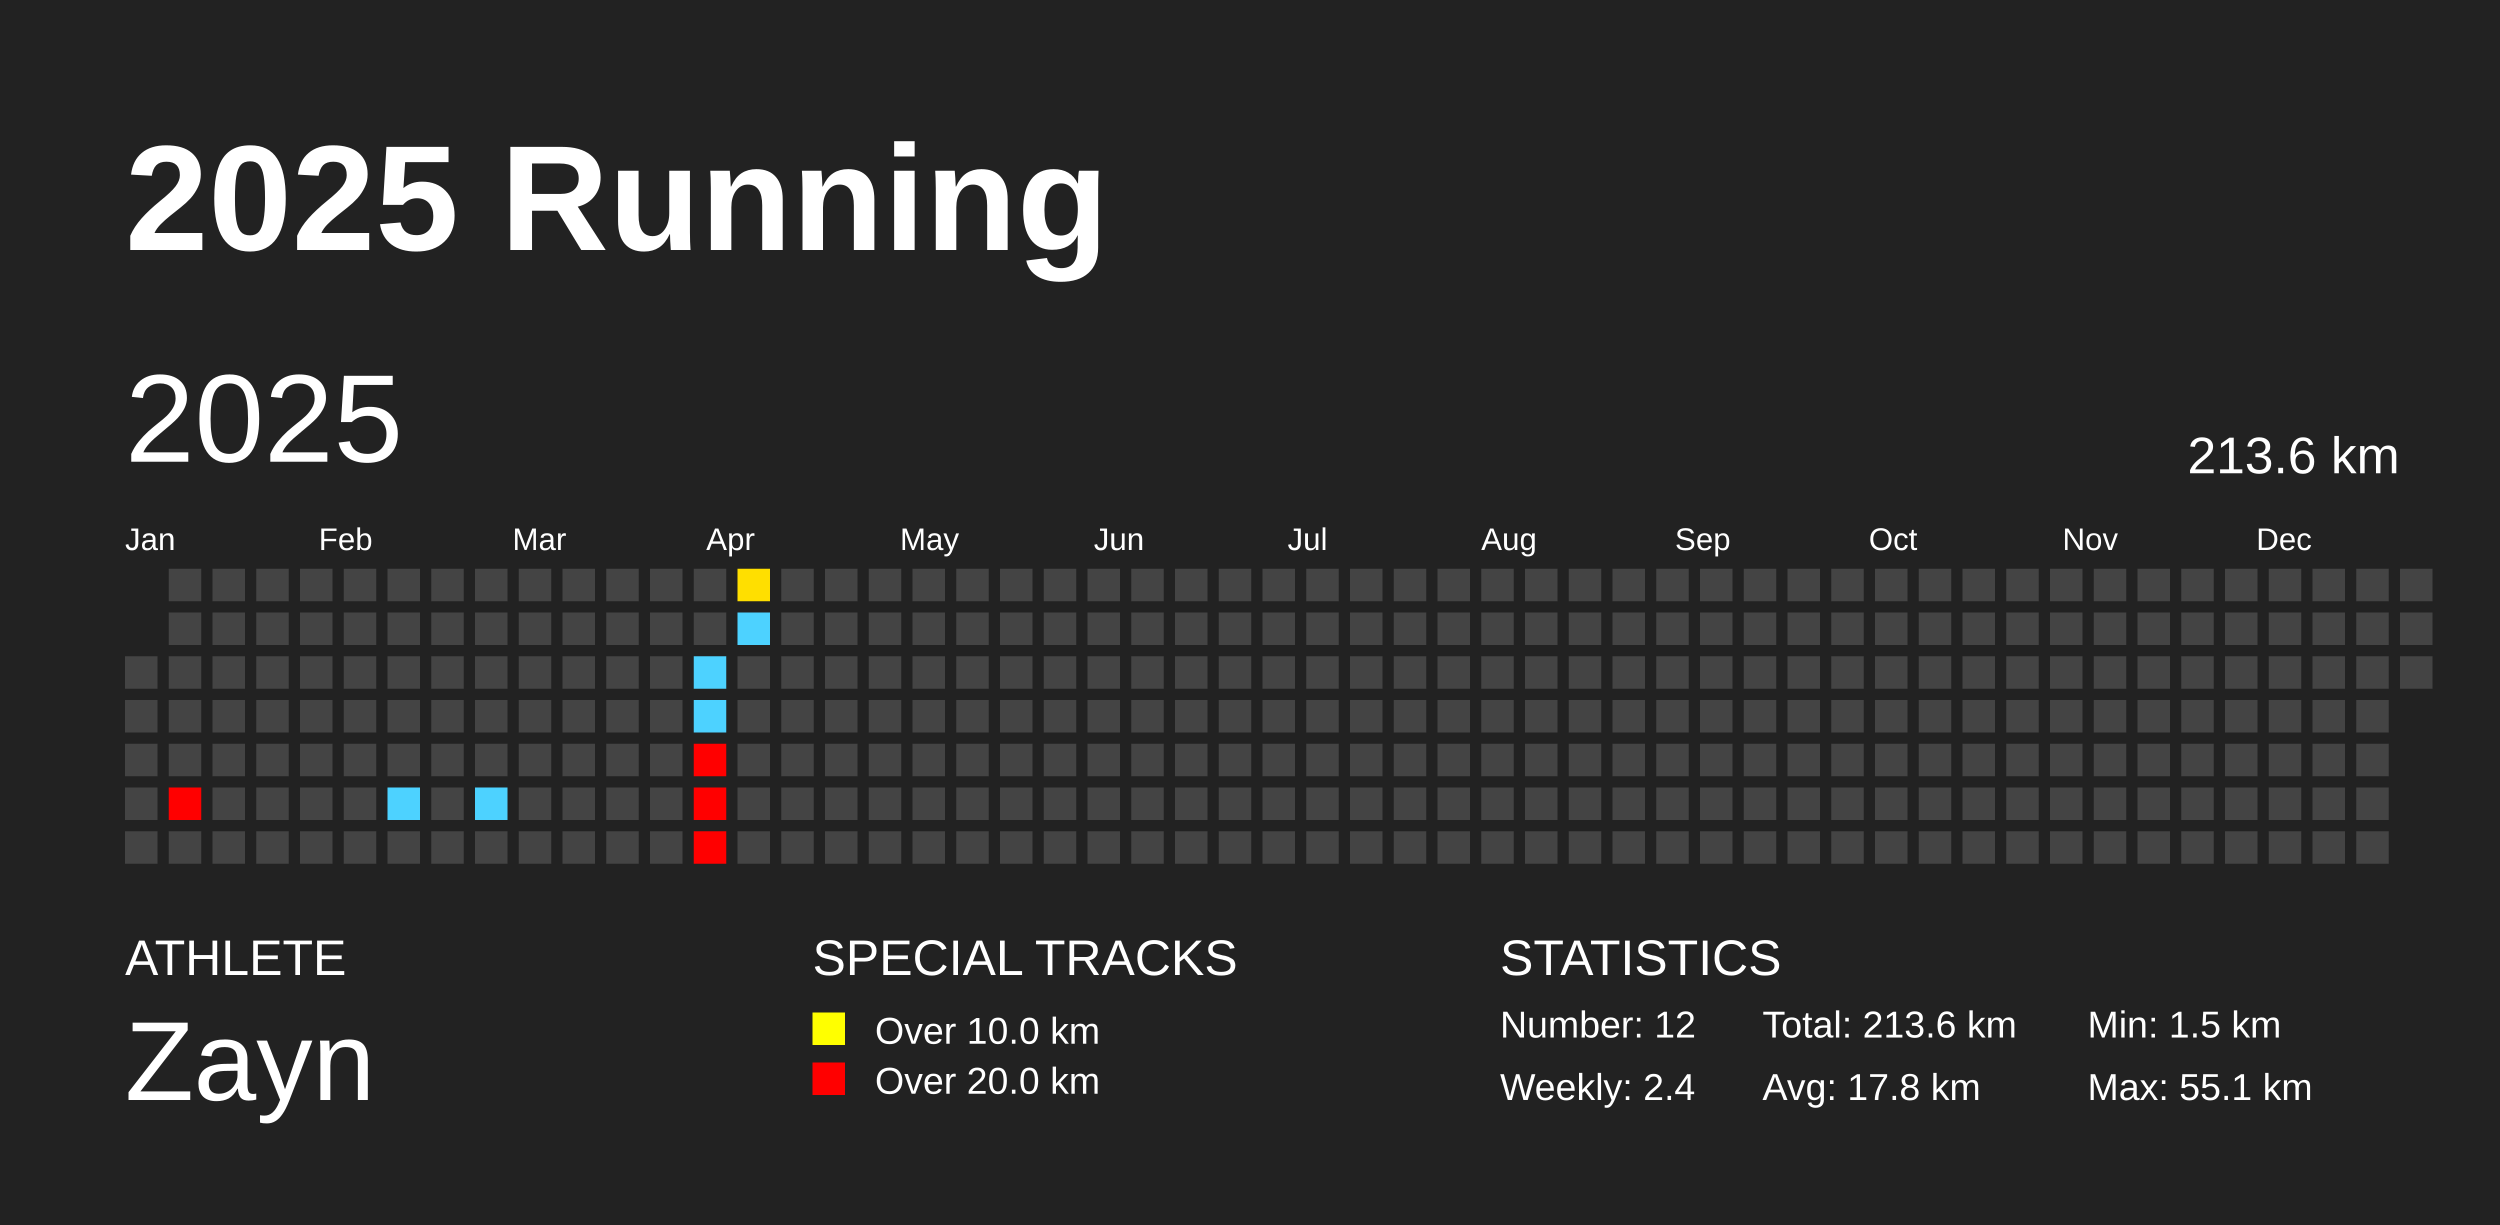
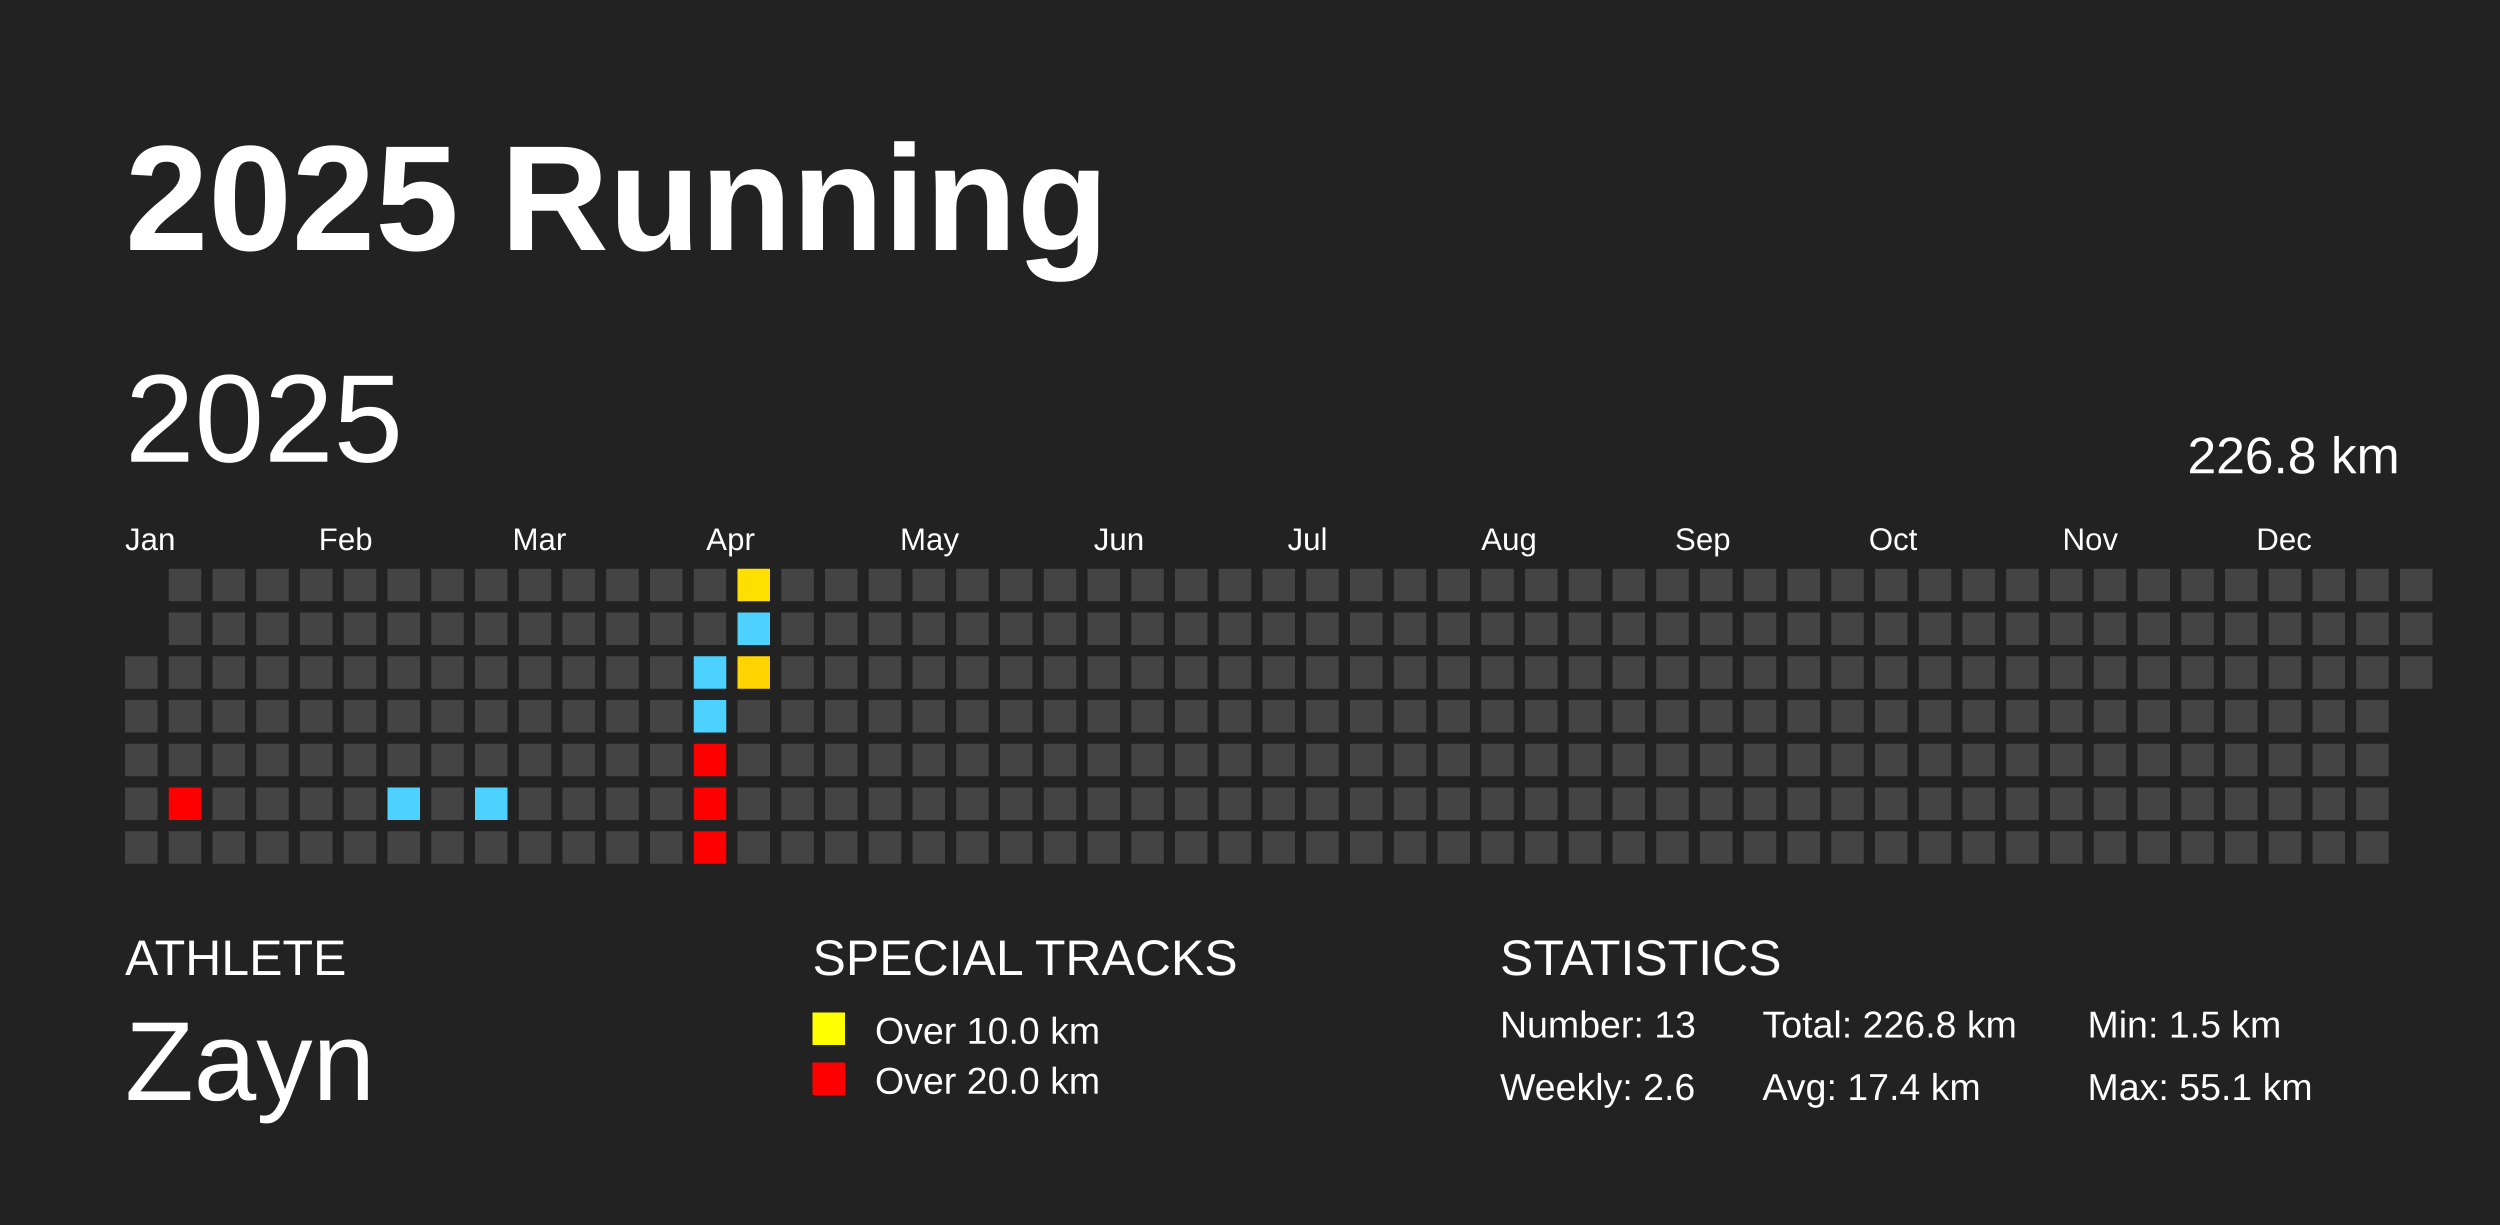
<svg xmlns="http://www.w3.org/2000/svg" baseProfile="full" height="98mm" version="1.1" viewBox="0,0,200,98" width="200mm">
  <defs />
  <rect fill="#222222" height="98" width="200" x="0" y="0" />
  <text fill="#FFFFFF" style="font-size:12px; font-family:Arial; font-weight:bold;" x="10" y="20">2025 Running</text>
  <text fill="#FFFFFF" style="font-size:4px; font-family:Arial" x="10" y="78">ATHLETE</text>
  <text fill="#FFFFFF" style="font-size:9px; font-family:Arial" x="10" y="88">Zayn</text>
  <text fill="#FFFFFF" style="font-size:4px; font-family:Arial" x="65" y="78">SPECIAL TRACKS</text>
  <rect fill="yellow" height="2.6" width="2.6" x="65" y="81" />
  <text fill="#FFFFFF" style="font-size:3px; font-family:Arial" x="70" y="83.5">Over 10.0 km</text>
  <rect fill="red" height="2.6" width="2.6" x="65" y="85" />
  <text fill="#FFFFFF" style="font-size:3px; font-family:Arial" x="70" y="87.5">Over 20.0 km</text>
  <text fill="#FFFFFF" style="font-size:4px; font-family:Arial" x="120" y="78">STATISTICS</text>
-   <text fill="#FFFFFF" style="font-size:3px; font-family:Arial" x="120" y="83">Number: 12</text>
-   <text fill="#FFFFFF" style="font-size:3px; font-family:Arial" x="120" y="88">Weekly: 2.4</text>
-   <text fill="#FFFFFF" style="font-size:3px; font-family:Arial" x="141" y="83">Total: 213.6 km</text>
-   <text fill="#FFFFFF" style="font-size:3px; font-family:Arial" x="141" y="88">Avg: 17.8 km</text>
+   <text fill="#FFFFFF" style="font-size:3px; font-family:Arial" x="120" y="83">Number: 13</text>
+   <text fill="#FFFFFF" style="font-size:3px; font-family:Arial" x="120" y="88">Weekly: 2.6</text>
+   <text fill="#FFFFFF" style="font-size:3px; font-family:Arial" x="141" y="83">Total: 226.8 km</text>
+   <text fill="#FFFFFF" style="font-size:3px; font-family:Arial" x="141" y="88">Avg: 17.4 km</text>
  <text fill="#FFFFFF" style="font-size:3px; font-family:Arial" x="167" y="83">Min: 1.5 km</text>
  <text fill="#FFFFFF" style="font-size:3px; font-family:Arial" x="167" y="88">Max: 55.1 km</text>
  <text dominant-baseline="hanging" fill="#FFFFFF" style="font-size:10.0px; font-family:Arial;" x="10" y="30">2025</text>
-   <text dominant-baseline="hanging" fill="#FFFFFF" style="font-size:4.125px; font-family:Arial;" x="175" y="35">213.6 km</text>
+   <text dominant-baseline="hanging" fill="#FFFFFF" style="font-size:4.125px; font-family:Arial;" x="175" y="35">226.8 km</text>
  <text fill="#FFFFFF" style="font-size:2.5px; font-family:Arial" x="10.0" y="44">Jan</text>
  <text fill="#FFFFFF" style="font-size:2.5px; font-family:Arial" x="25.5" y="44">Feb</text>
  <text fill="#FFFFFF" style="font-size:2.5px; font-family:Arial" x="41.0" y="44">Mar</text>
  <text fill="#FFFFFF" style="font-size:2.5px; font-family:Arial" x="56.5" y="44">Apr</text>
  <text fill="#FFFFFF" style="font-size:2.5px; font-family:Arial" x="72.0" y="44">May</text>
  <text fill="#FFFFFF" style="font-size:2.5px; font-family:Arial" x="87.5" y="44">Jun</text>
  <text fill="#FFFFFF" style="font-size:2.5px; font-family:Arial" x="103.0" y="44">Jul</text>
  <text fill="#FFFFFF" style="font-size:2.5px; font-family:Arial" x="118.5" y="44">Aug</text>
  <text fill="#FFFFFF" style="font-size:2.5px; font-family:Arial" x="134.0" y="44">Sep</text>
  <text fill="#FFFFFF" style="font-size:2.5px; font-family:Arial" x="149.5" y="44">Oct</text>
  <text fill="#FFFFFF" style="font-size:2.5px; font-family:Arial" x="165.0" y="44">Nov</text>
  <text fill="#FFFFFF" style="font-size:2.5px; font-family:Arial" x="180.5" y="44">Dec</text>
  <rect fill="#444444" height="2.6" width="2.6" x="10.0" y="52.5" />
  <rect fill="#444444" height="2.6" width="2.6" x="10.0" y="56.0" />
  <rect fill="#444444" height="2.6" width="2.6" x="10.0" y="59.5" />
  <rect fill="#444444" height="2.6" width="2.6" x="10.0" y="63.0" />
  <rect fill="#444444" height="2.6" width="2.6" x="10.0" y="66.5" />
  <rect fill="#444444" height="2.6" width="2.6" x="13.5" y="45.5" />
  <rect fill="#444444" height="2.6" width="2.6" x="13.5" y="49.0" />
  <rect fill="#444444" height="2.6" width="2.6" x="13.5" y="52.5" />
  <rect fill="#444444" height="2.6" width="2.6" x="13.5" y="56.0" />
  <rect fill="#444444" height="2.6" width="2.6" x="13.5" y="59.5" />
  <rect fill="red" height="2.6" width="2.6" x="13.5" y="63.0" />
  <rect fill="#444444" height="2.6" width="2.6" x="13.5" y="66.5" />
  <rect fill="#444444" height="2.6" width="2.6" x="17.0" y="45.5" />
  <rect fill="#444444" height="2.6" width="2.6" x="17.0" y="49.0" />
  <rect fill="#444444" height="2.6" width="2.6" x="17.0" y="52.5" />
  <rect fill="#444444" height="2.6" width="2.6" x="17.0" y="56.0" />
  <rect fill="#444444" height="2.6" width="2.6" x="17.0" y="59.5" />
  <rect fill="#444444" height="2.6" width="2.6" x="17.0" y="63.0" />
  <rect fill="#444444" height="2.6" width="2.6" x="17.0" y="66.5" />
  <rect fill="#444444" height="2.6" width="2.6" x="20.5" y="45.5" />
  <rect fill="#444444" height="2.6" width="2.6" x="20.5" y="49.0" />
  <rect fill="#444444" height="2.6" width="2.6" x="20.5" y="52.5" />
  <rect fill="#444444" height="2.6" width="2.6" x="20.5" y="56.0" />
  <rect fill="#444444" height="2.6" width="2.6" x="20.5" y="59.5" />
  <rect fill="#444444" height="2.6" width="2.6" x="20.5" y="63.0" />
  <rect fill="#444444" height="2.6" width="2.6" x="20.5" y="66.5" />
  <rect fill="#444444" height="2.6" width="2.6" x="24.0" y="45.5" />
  <rect fill="#444444" height="2.6" width="2.6" x="24.0" y="49.0" />
  <rect fill="#444444" height="2.6" width="2.6" x="24.0" y="52.5" />
  <rect fill="#444444" height="2.6" width="2.6" x="24.0" y="56.0" />
  <rect fill="#444444" height="2.6" width="2.6" x="24.0" y="59.5" />
  <rect fill="#444444" height="2.6" width="2.6" x="24.0" y="63.0" />
  <rect fill="#444444" height="2.6" width="2.6" x="24.0" y="66.5" />
  <rect fill="#444444" height="2.6" width="2.6" x="27.5" y="45.5" />
  <rect fill="#444444" height="2.6" width="2.6" x="27.5" y="49.0" />
  <rect fill="#444444" height="2.6" width="2.6" x="27.5" y="52.5" />
  <rect fill="#444444" height="2.6" width="2.6" x="27.5" y="56.0" />
  <rect fill="#444444" height="2.6" width="2.6" x="27.5" y="59.5" />
  <rect fill="#444444" height="2.6" width="2.6" x="27.5" y="63.0" />
  <rect fill="#444444" height="2.6" width="2.6" x="27.5" y="66.5" />
  <rect fill="#444444" height="2.6" width="2.6" x="31.0" y="45.5" />
  <rect fill="#444444" height="2.6" width="2.6" x="31.0" y="49.0" />
  <rect fill="#444444" height="2.6" width="2.6" x="31.0" y="52.5" />
  <rect fill="#444444" height="2.6" width="2.6" x="31.0" y="56.0" />
  <rect fill="#444444" height="2.6" width="2.6" x="31.0" y="59.5" />
  <rect fill="#4dd2ff" height="2.6" width="2.6" x="31.0" y="63.0" />
  <rect fill="#444444" height="2.6" width="2.6" x="31.0" y="66.5" />
  <rect fill="#444444" height="2.6" width="2.6" x="34.5" y="45.5" />
  <rect fill="#444444" height="2.6" width="2.6" x="34.5" y="49.0" />
  <rect fill="#444444" height="2.6" width="2.6" x="34.5" y="52.5" />
  <rect fill="#444444" height="2.6" width="2.6" x="34.5" y="56.0" />
  <rect fill="#444444" height="2.6" width="2.6" x="34.5" y="59.5" />
  <rect fill="#444444" height="2.6" width="2.6" x="34.5" y="63.0" />
  <rect fill="#444444" height="2.6" width="2.6" x="34.5" y="66.5" />
  <rect fill="#444444" height="2.6" width="2.6" x="38.0" y="45.5" />
  <rect fill="#444444" height="2.6" width="2.6" x="38.0" y="49.0" />
  <rect fill="#444444" height="2.6" width="2.6" x="38.0" y="52.5" />
  <rect fill="#444444" height="2.6" width="2.6" x="38.0" y="56.0" />
  <rect fill="#444444" height="2.6" width="2.6" x="38.0" y="59.5" />
  <rect fill="#4dd2ff" height="2.6" width="2.6" x="38.0" y="63.0" />
  <rect fill="#444444" height="2.6" width="2.6" x="38.0" y="66.5" />
  <rect fill="#444444" height="2.6" width="2.6" x="41.5" y="45.5" />
  <rect fill="#444444" height="2.6" width="2.6" x="41.5" y="49.0" />
  <rect fill="#444444" height="2.6" width="2.6" x="41.5" y="52.5" />
  <rect fill="#444444" height="2.6" width="2.6" x="41.5" y="56.0" />
  <rect fill="#444444" height="2.6" width="2.6" x="41.5" y="59.5" />
  <rect fill="#444444" height="2.6" width="2.6" x="41.5" y="63.0" />
  <rect fill="#444444" height="2.6" width="2.6" x="41.5" y="66.5" />
  <rect fill="#444444" height="2.6" width="2.6" x="45.0" y="45.5" />
  <rect fill="#444444" height="2.6" width="2.6" x="45.0" y="49.0" />
  <rect fill="#444444" height="2.6" width="2.6" x="45.0" y="52.5" />
  <rect fill="#444444" height="2.6" width="2.6" x="45.0" y="56.0" />
  <rect fill="#444444" height="2.6" width="2.6" x="45.0" y="59.5" />
  <rect fill="#444444" height="2.6" width="2.6" x="45.0" y="63.0" />
  <rect fill="#444444" height="2.6" width="2.6" x="45.0" y="66.5" />
  <rect fill="#444444" height="2.6" width="2.6" x="48.5" y="45.5" />
  <rect fill="#444444" height="2.6" width="2.6" x="48.5" y="49.0" />
  <rect fill="#444444" height="2.6" width="2.6" x="48.5" y="52.5" />
  <rect fill="#444444" height="2.6" width="2.6" x="48.5" y="56.0" />
  <rect fill="#444444" height="2.6" width="2.6" x="48.5" y="59.5" />
  <rect fill="#444444" height="2.6" width="2.6" x="48.5" y="63.0" />
  <rect fill="#444444" height="2.6" width="2.6" x="48.5" y="66.5" />
  <rect fill="#444444" height="2.6" width="2.6" x="52.0" y="45.5" />
  <rect fill="#444444" height="2.6" width="2.6" x="52.0" y="49.0" />
  <rect fill="#444444" height="2.6" width="2.6" x="52.0" y="52.5" />
  <rect fill="#444444" height="2.6" width="2.6" x="52.0" y="56.0" />
  <rect fill="#444444" height="2.6" width="2.6" x="52.0" y="59.5" />
  <rect fill="#444444" height="2.6" width="2.6" x="52.0" y="63.0" />
  <rect fill="#444444" height="2.6" width="2.6" x="52.0" y="66.5" />
  <rect fill="#444444" height="2.6" width="2.6" x="55.5" y="45.5" />
  <rect fill="#444444" height="2.6" width="2.6" x="55.5" y="49.0" />
  <rect fill="#4dd2ff" height="2.6" width="2.6" x="55.5" y="52.5" />
  <rect fill="#4dd2ff" height="2.6" width="2.6" x="55.5" y="56.0" />
  <rect fill="red" height="2.6" width="2.6" x="55.5" y="59.5" />
  <rect fill="red" height="2.6" width="2.6" x="55.5" y="63.0" />
  <rect fill="red" height="2.6" width="2.6" x="55.5" y="66.5" />
  <rect fill="#ffdf00" height="2.6" width="2.6" x="59.0" y="45.5" />
  <rect fill="#4dd2ff" height="2.6" width="2.6" x="59.0" y="49.0" />
-   <rect fill="#444444" height="2.6" width="2.6" x="59.0" y="52.5" />
+   <rect fill="#ffd400" height="2.6" width="2.6" x="59.0" y="52.5" />
  <rect fill="#444444" height="2.6" width="2.6" x="59.0" y="56.0" />
  <rect fill="#444444" height="2.6" width="2.6" x="59.0" y="59.5" />
  <rect fill="#444444" height="2.6" width="2.6" x="59.0" y="63.0" />
  <rect fill="#444444" height="2.6" width="2.6" x="59.0" y="66.5" />
  <rect fill="#444444" height="2.6" width="2.6" x="62.5" y="45.5" />
  <rect fill="#444444" height="2.6" width="2.6" x="62.5" y="49.0" />
  <rect fill="#444444" height="2.6" width="2.6" x="62.5" y="52.5" />
  <rect fill="#444444" height="2.6" width="2.6" x="62.5" y="56.0" />
  <rect fill="#444444" height="2.6" width="2.6" x="62.5" y="59.5" />
  <rect fill="#444444" height="2.6" width="2.6" x="62.5" y="63.0" />
  <rect fill="#444444" height="2.6" width="2.6" x="62.5" y="66.5" />
  <rect fill="#444444" height="2.6" width="2.6" x="66.0" y="45.5" />
  <rect fill="#444444" height="2.6" width="2.6" x="66.0" y="49.0" />
  <rect fill="#444444" height="2.6" width="2.6" x="66.0" y="52.5" />
  <rect fill="#444444" height="2.6" width="2.6" x="66.0" y="56.0" />
  <rect fill="#444444" height="2.6" width="2.6" x="66.0" y="59.5" />
  <rect fill="#444444" height="2.6" width="2.6" x="66.0" y="63.0" />
  <rect fill="#444444" height="2.6" width="2.6" x="66.0" y="66.5" />
  <rect fill="#444444" height="2.6" width="2.6" x="69.5" y="45.5" />
  <rect fill="#444444" height="2.6" width="2.6" x="69.5" y="49.0" />
  <rect fill="#444444" height="2.6" width="2.6" x="69.5" y="52.5" />
  <rect fill="#444444" height="2.6" width="2.6" x="69.5" y="56.0" />
  <rect fill="#444444" height="2.6" width="2.6" x="69.5" y="59.5" />
  <rect fill="#444444" height="2.6" width="2.6" x="69.5" y="63.0" />
  <rect fill="#444444" height="2.6" width="2.6" x="69.5" y="66.5" />
  <rect fill="#444444" height="2.6" width="2.6" x="73.0" y="45.5" />
  <rect fill="#444444" height="2.6" width="2.6" x="73.0" y="49.0" />
  <rect fill="#444444" height="2.6" width="2.6" x="73.0" y="52.5" />
  <rect fill="#444444" height="2.6" width="2.6" x="73.0" y="56.0" />
  <rect fill="#444444" height="2.6" width="2.6" x="73.0" y="59.5" />
  <rect fill="#444444" height="2.6" width="2.6" x="73.0" y="63.0" />
  <rect fill="#444444" height="2.6" width="2.6" x="73.0" y="66.5" />
  <rect fill="#444444" height="2.6" width="2.6" x="76.5" y="45.5" />
  <rect fill="#444444" height="2.6" width="2.6" x="76.5" y="49.0" />
  <rect fill="#444444" height="2.6" width="2.6" x="76.5" y="52.5" />
  <rect fill="#444444" height="2.6" width="2.6" x="76.5" y="56.0" />
  <rect fill="#444444" height="2.6" width="2.6" x="76.5" y="59.5" />
  <rect fill="#444444" height="2.6" width="2.6" x="76.5" y="63.0" />
  <rect fill="#444444" height="2.6" width="2.6" x="76.5" y="66.5" />
  <rect fill="#444444" height="2.6" width="2.6" x="80.0" y="45.5" />
  <rect fill="#444444" height="2.6" width="2.6" x="80.0" y="49.0" />
  <rect fill="#444444" height="2.6" width="2.6" x="80.0" y="52.5" />
  <rect fill="#444444" height="2.6" width="2.6" x="80.0" y="56.0" />
  <rect fill="#444444" height="2.6" width="2.6" x="80.0" y="59.5" />
  <rect fill="#444444" height="2.6" width="2.6" x="80.0" y="63.0" />
  <rect fill="#444444" height="2.6" width="2.6" x="80.0" y="66.5" />
  <rect fill="#444444" height="2.6" width="2.6" x="83.5" y="45.5" />
  <rect fill="#444444" height="2.6" width="2.6" x="83.5" y="49.0" />
  <rect fill="#444444" height="2.6" width="2.6" x="83.5" y="52.5" />
  <rect fill="#444444" height="2.6" width="2.6" x="83.5" y="56.0" />
  <rect fill="#444444" height="2.6" width="2.6" x="83.5" y="59.5" />
  <rect fill="#444444" height="2.6" width="2.6" x="83.5" y="63.0" />
  <rect fill="#444444" height="2.6" width="2.6" x="83.5" y="66.5" />
  <rect fill="#444444" height="2.6" width="2.6" x="87.0" y="45.5" />
  <rect fill="#444444" height="2.6" width="2.6" x="87.0" y="49.0" />
  <rect fill="#444444" height="2.6" width="2.6" x="87.0" y="52.5" />
  <rect fill="#444444" height="2.6" width="2.6" x="87.0" y="56.0" />
  <rect fill="#444444" height="2.6" width="2.6" x="87.0" y="59.5" />
  <rect fill="#444444" height="2.6" width="2.6" x="87.0" y="63.0" />
  <rect fill="#444444" height="2.6" width="2.6" x="87.0" y="66.5" />
  <rect fill="#444444" height="2.6" width="2.6" x="90.5" y="45.5" />
  <rect fill="#444444" height="2.6" width="2.6" x="90.5" y="49.0" />
  <rect fill="#444444" height="2.6" width="2.6" x="90.5" y="52.5" />
  <rect fill="#444444" height="2.6" width="2.6" x="90.5" y="56.0" />
  <rect fill="#444444" height="2.6" width="2.6" x="90.5" y="59.5" />
  <rect fill="#444444" height="2.6" width="2.6" x="90.5" y="63.0" />
  <rect fill="#444444" height="2.6" width="2.6" x="90.5" y="66.5" />
  <rect fill="#444444" height="2.6" width="2.6" x="94.0" y="45.5" />
  <rect fill="#444444" height="2.6" width="2.6" x="94.0" y="49.0" />
  <rect fill="#444444" height="2.6" width="2.6" x="94.0" y="52.5" />
  <rect fill="#444444" height="2.6" width="2.6" x="94.0" y="56.0" />
  <rect fill="#444444" height="2.6" width="2.6" x="94.0" y="59.5" />
  <rect fill="#444444" height="2.6" width="2.6" x="94.0" y="63.0" />
  <rect fill="#444444" height="2.6" width="2.6" x="94.0" y="66.5" />
  <rect fill="#444444" height="2.6" width="2.6" x="97.5" y="45.5" />
  <rect fill="#444444" height="2.6" width="2.6" x="97.5" y="49.0" />
  <rect fill="#444444" height="2.6" width="2.6" x="97.5" y="52.5" />
  <rect fill="#444444" height="2.6" width="2.6" x="97.5" y="56.0" />
  <rect fill="#444444" height="2.6" width="2.6" x="97.5" y="59.5" />
  <rect fill="#444444" height="2.6" width="2.6" x="97.5" y="63.0" />
  <rect fill="#444444" height="2.6" width="2.6" x="97.5" y="66.5" />
  <rect fill="#444444" height="2.6" width="2.6" x="101.0" y="45.5" />
  <rect fill="#444444" height="2.6" width="2.6" x="101.0" y="49.0" />
  <rect fill="#444444" height="2.6" width="2.6" x="101.0" y="52.5" />
  <rect fill="#444444" height="2.6" width="2.6" x="101.0" y="56.0" />
  <rect fill="#444444" height="2.6" width="2.6" x="101.0" y="59.5" />
  <rect fill="#444444" height="2.6" width="2.6" x="101.0" y="63.0" />
  <rect fill="#444444" height="2.6" width="2.6" x="101.0" y="66.5" />
  <rect fill="#444444" height="2.6" width="2.6" x="104.5" y="45.5" />
  <rect fill="#444444" height="2.6" width="2.6" x="104.5" y="49.0" />
  <rect fill="#444444" height="2.6" width="2.6" x="104.5" y="52.5" />
  <rect fill="#444444" height="2.6" width="2.6" x="104.5" y="56.0" />
  <rect fill="#444444" height="2.6" width="2.6" x="104.5" y="59.5" />
  <rect fill="#444444" height="2.6" width="2.6" x="104.5" y="63.0" />
  <rect fill="#444444" height="2.6" width="2.6" x="104.5" y="66.5" />
  <rect fill="#444444" height="2.6" width="2.6" x="108.0" y="45.5" />
  <rect fill="#444444" height="2.6" width="2.6" x="108.0" y="49.0" />
  <rect fill="#444444" height="2.6" width="2.6" x="108.0" y="52.5" />
  <rect fill="#444444" height="2.6" width="2.6" x="108.0" y="56.0" />
  <rect fill="#444444" height="2.6" width="2.6" x="108.0" y="59.5" />
  <rect fill="#444444" height="2.6" width="2.6" x="108.0" y="63.0" />
  <rect fill="#444444" height="2.6" width="2.6" x="108.0" y="66.5" />
  <rect fill="#444444" height="2.6" width="2.6" x="111.5" y="45.5" />
  <rect fill="#444444" height="2.6" width="2.6" x="111.5" y="49.0" />
  <rect fill="#444444" height="2.6" width="2.6" x="111.5" y="52.5" />
  <rect fill="#444444" height="2.6" width="2.6" x="111.5" y="56.0" />
  <rect fill="#444444" height="2.6" width="2.6" x="111.5" y="59.5" />
  <rect fill="#444444" height="2.6" width="2.6" x="111.5" y="63.0" />
  <rect fill="#444444" height="2.6" width="2.6" x="111.5" y="66.5" />
  <rect fill="#444444" height="2.6" width="2.6" x="115.0" y="45.5" />
  <rect fill="#444444" height="2.6" width="2.6" x="115.0" y="49.0" />
  <rect fill="#444444" height="2.6" width="2.6" x="115.0" y="52.5" />
  <rect fill="#444444" height="2.6" width="2.6" x="115.0" y="56.0" />
  <rect fill="#444444" height="2.6" width="2.6" x="115.0" y="59.5" />
  <rect fill="#444444" height="2.6" width="2.6" x="115.0" y="63.0" />
  <rect fill="#444444" height="2.6" width="2.6" x="115.0" y="66.5" />
  <rect fill="#444444" height="2.6" width="2.6" x="118.5" y="45.5" />
  <rect fill="#444444" height="2.6" width="2.6" x="118.5" y="49.0" />
  <rect fill="#444444" height="2.6" width="2.6" x="118.5" y="52.5" />
  <rect fill="#444444" height="2.6" width="2.6" x="118.5" y="56.0" />
  <rect fill="#444444" height="2.6" width="2.6" x="118.5" y="59.5" />
  <rect fill="#444444" height="2.6" width="2.6" x="118.5" y="63.0" />
  <rect fill="#444444" height="2.6" width="2.6" x="118.5" y="66.5" />
  <rect fill="#444444" height="2.6" width="2.6" x="122.0" y="45.5" />
  <rect fill="#444444" height="2.6" width="2.6" x="122.0" y="49.0" />
  <rect fill="#444444" height="2.6" width="2.6" x="122.0" y="52.5" />
  <rect fill="#444444" height="2.6" width="2.6" x="122.0" y="56.0" />
  <rect fill="#444444" height="2.6" width="2.6" x="122.0" y="59.5" />
  <rect fill="#444444" height="2.6" width="2.6" x="122.0" y="63.0" />
  <rect fill="#444444" height="2.6" width="2.6" x="122.0" y="66.5" />
  <rect fill="#444444" height="2.6" width="2.6" x="125.5" y="45.5" />
  <rect fill="#444444" height="2.6" width="2.6" x="125.5" y="49.0" />
  <rect fill="#444444" height="2.6" width="2.6" x="125.5" y="52.5" />
  <rect fill="#444444" height="2.6" width="2.6" x="125.5" y="56.0" />
  <rect fill="#444444" height="2.6" width="2.6" x="125.5" y="59.5" />
  <rect fill="#444444" height="2.6" width="2.6" x="125.5" y="63.0" />
  <rect fill="#444444" height="2.6" width="2.6" x="125.5" y="66.5" />
  <rect fill="#444444" height="2.6" width="2.6" x="129.0" y="45.5" />
  <rect fill="#444444" height="2.6" width="2.6" x="129.0" y="49.0" />
  <rect fill="#444444" height="2.6" width="2.6" x="129.0" y="52.5" />
  <rect fill="#444444" height="2.6" width="2.6" x="129.0" y="56.0" />
  <rect fill="#444444" height="2.6" width="2.6" x="129.0" y="59.5" />
  <rect fill="#444444" height="2.6" width="2.6" x="129.0" y="63.0" />
  <rect fill="#444444" height="2.6" width="2.6" x="129.0" y="66.5" />
  <rect fill="#444444" height="2.6" width="2.6" x="132.5" y="45.5" />
  <rect fill="#444444" height="2.6" width="2.6" x="132.5" y="49.0" />
  <rect fill="#444444" height="2.6" width="2.6" x="132.5" y="52.5" />
  <rect fill="#444444" height="2.6" width="2.6" x="132.5" y="56.0" />
  <rect fill="#444444" height="2.6" width="2.6" x="132.5" y="59.5" />
  <rect fill="#444444" height="2.6" width="2.6" x="132.5" y="63.0" />
  <rect fill="#444444" height="2.6" width="2.6" x="132.5" y="66.5" />
  <rect fill="#444444" height="2.6" width="2.6" x="136.0" y="45.5" />
  <rect fill="#444444" height="2.6" width="2.6" x="136.0" y="49.0" />
  <rect fill="#444444" height="2.6" width="2.6" x="136.0" y="52.5" />
  <rect fill="#444444" height="2.6" width="2.6" x="136.0" y="56.0" />
  <rect fill="#444444" height="2.6" width="2.6" x="136.0" y="59.5" />
  <rect fill="#444444" height="2.6" width="2.6" x="136.0" y="63.0" />
  <rect fill="#444444" height="2.6" width="2.6" x="136.0" y="66.5" />
  <rect fill="#444444" height="2.6" width="2.6" x="139.5" y="45.5" />
  <rect fill="#444444" height="2.6" width="2.6" x="139.5" y="49.0" />
  <rect fill="#444444" height="2.6" width="2.6" x="139.5" y="52.5" />
  <rect fill="#444444" height="2.6" width="2.6" x="139.5" y="56.0" />
  <rect fill="#444444" height="2.6" width="2.6" x="139.5" y="59.5" />
  <rect fill="#444444" height="2.6" width="2.6" x="139.5" y="63.0" />
  <rect fill="#444444" height="2.6" width="2.6" x="139.5" y="66.5" />
  <rect fill="#444444" height="2.6" width="2.6" x="143.0" y="45.5" />
  <rect fill="#444444" height="2.6" width="2.6" x="143.0" y="49.0" />
  <rect fill="#444444" height="2.6" width="2.6" x="143.0" y="52.5" />
  <rect fill="#444444" height="2.6" width="2.6" x="143.0" y="56.0" />
  <rect fill="#444444" height="2.6" width="2.6" x="143.0" y="59.5" />
  <rect fill="#444444" height="2.6" width="2.6" x="143.0" y="63.0" />
  <rect fill="#444444" height="2.6" width="2.6" x="143.0" y="66.5" />
  <rect fill="#444444" height="2.6" width="2.6" x="146.5" y="45.5" />
  <rect fill="#444444" height="2.6" width="2.6" x="146.5" y="49.0" />
  <rect fill="#444444" height="2.6" width="2.6" x="146.5" y="52.5" />
  <rect fill="#444444" height="2.6" width="2.6" x="146.5" y="56.0" />
  <rect fill="#444444" height="2.6" width="2.6" x="146.5" y="59.5" />
  <rect fill="#444444" height="2.6" width="2.6" x="146.5" y="63.0" />
  <rect fill="#444444" height="2.6" width="2.6" x="146.5" y="66.5" />
  <rect fill="#444444" height="2.6" width="2.6" x="150.0" y="45.5" />
  <rect fill="#444444" height="2.6" width="2.6" x="150.0" y="49.0" />
  <rect fill="#444444" height="2.6" width="2.6" x="150.0" y="52.5" />
  <rect fill="#444444" height="2.6" width="2.6" x="150.0" y="56.0" />
  <rect fill="#444444" height="2.6" width="2.6" x="150.0" y="59.5" />
  <rect fill="#444444" height="2.6" width="2.6" x="150.0" y="63.0" />
  <rect fill="#444444" height="2.6" width="2.6" x="150.0" y="66.5" />
  <rect fill="#444444" height="2.6" width="2.6" x="153.5" y="45.5" />
  <rect fill="#444444" height="2.6" width="2.6" x="153.5" y="49.0" />
  <rect fill="#444444" height="2.6" width="2.6" x="153.5" y="52.5" />
  <rect fill="#444444" height="2.6" width="2.6" x="153.5" y="56.0" />
  <rect fill="#444444" height="2.6" width="2.6" x="153.5" y="59.5" />
  <rect fill="#444444" height="2.6" width="2.6" x="153.5" y="63.0" />
  <rect fill="#444444" height="2.6" width="2.6" x="153.5" y="66.5" />
  <rect fill="#444444" height="2.6" width="2.6" x="157.0" y="45.5" />
  <rect fill="#444444" height="2.6" width="2.6" x="157.0" y="49.0" />
  <rect fill="#444444" height="2.6" width="2.6" x="157.0" y="52.5" />
  <rect fill="#444444" height="2.6" width="2.6" x="157.0" y="56.0" />
  <rect fill="#444444" height="2.6" width="2.6" x="157.0" y="59.5" />
  <rect fill="#444444" height="2.6" width="2.6" x="157.0" y="63.0" />
  <rect fill="#444444" height="2.6" width="2.6" x="157.0" y="66.5" />
  <rect fill="#444444" height="2.6" width="2.6" x="160.5" y="45.5" />
  <rect fill="#444444" height="2.6" width="2.6" x="160.5" y="49.0" />
  <rect fill="#444444" height="2.6" width="2.6" x="160.5" y="52.5" />
  <rect fill="#444444" height="2.6" width="2.6" x="160.5" y="56.0" />
  <rect fill="#444444" height="2.6" width="2.6" x="160.5" y="59.5" />
  <rect fill="#444444" height="2.6" width="2.6" x="160.5" y="63.0" />
  <rect fill="#444444" height="2.6" width="2.6" x="160.5" y="66.5" />
  <rect fill="#444444" height="2.6" width="2.6" x="164.0" y="45.5" />
  <rect fill="#444444" height="2.6" width="2.6" x="164.0" y="49.0" />
  <rect fill="#444444" height="2.6" width="2.6" x="164.0" y="52.5" />
  <rect fill="#444444" height="2.6" width="2.6" x="164.0" y="56.0" />
  <rect fill="#444444" height="2.6" width="2.6" x="164.0" y="59.5" />
  <rect fill="#444444" height="2.6" width="2.6" x="164.0" y="63.0" />
  <rect fill="#444444" height="2.6" width="2.6" x="164.0" y="66.5" />
  <rect fill="#444444" height="2.6" width="2.6" x="167.5" y="45.5" />
  <rect fill="#444444" height="2.6" width="2.6" x="167.5" y="49.0" />
  <rect fill="#444444" height="2.6" width="2.6" x="167.5" y="52.5" />
  <rect fill="#444444" height="2.6" width="2.6" x="167.5" y="56.0" />
  <rect fill="#444444" height="2.6" width="2.6" x="167.5" y="59.5" />
  <rect fill="#444444" height="2.6" width="2.6" x="167.5" y="63.0" />
  <rect fill="#444444" height="2.6" width="2.6" x="167.5" y="66.5" />
  <rect fill="#444444" height="2.6" width="2.6" x="171.0" y="45.5" />
  <rect fill="#444444" height="2.6" width="2.6" x="171.0" y="49.0" />
  <rect fill="#444444" height="2.6" width="2.6" x="171.0" y="52.5" />
  <rect fill="#444444" height="2.6" width="2.6" x="171.0" y="56.0" />
  <rect fill="#444444" height="2.6" width="2.6" x="171.0" y="59.5" />
  <rect fill="#444444" height="2.6" width="2.6" x="171.0" y="63.0" />
  <rect fill="#444444" height="2.6" width="2.6" x="171.0" y="66.5" />
  <rect fill="#444444" height="2.6" width="2.6" x="174.5" y="45.5" />
  <rect fill="#444444" height="2.6" width="2.6" x="174.5" y="49.0" />
  <rect fill="#444444" height="2.6" width="2.6" x="174.5" y="52.5" />
  <rect fill="#444444" height="2.6" width="2.6" x="174.5" y="56.0" />
  <rect fill="#444444" height="2.6" width="2.6" x="174.5" y="59.5" />
  <rect fill="#444444" height="2.6" width="2.6" x="174.5" y="63.0" />
  <rect fill="#444444" height="2.6" width="2.6" x="174.5" y="66.5" />
  <rect fill="#444444" height="2.6" width="2.6" x="178.0" y="45.5" />
  <rect fill="#444444" height="2.6" width="2.6" x="178.0" y="49.0" />
  <rect fill="#444444" height="2.6" width="2.6" x="178.0" y="52.5" />
  <rect fill="#444444" height="2.6" width="2.6" x="178.0" y="56.0" />
  <rect fill="#444444" height="2.6" width="2.6" x="178.0" y="59.5" />
  <rect fill="#444444" height="2.6" width="2.6" x="178.0" y="63.0" />
  <rect fill="#444444" height="2.6" width="2.6" x="178.0" y="66.5" />
  <rect fill="#444444" height="2.6" width="2.6" x="181.5" y="45.5" />
  <rect fill="#444444" height="2.6" width="2.6" x="181.5" y="49.0" />
  <rect fill="#444444" height="2.6" width="2.6" x="181.5" y="52.5" />
  <rect fill="#444444" height="2.6" width="2.6" x="181.5" y="56.0" />
  <rect fill="#444444" height="2.6" width="2.6" x="181.5" y="59.5" />
  <rect fill="#444444" height="2.6" width="2.6" x="181.5" y="63.0" />
  <rect fill="#444444" height="2.6" width="2.6" x="181.5" y="66.5" />
  <rect fill="#444444" height="2.6" width="2.6" x="185.0" y="45.5" />
  <rect fill="#444444" height="2.6" width="2.6" x="185.0" y="49.0" />
  <rect fill="#444444" height="2.6" width="2.6" x="185.0" y="52.5" />
  <rect fill="#444444" height="2.6" width="2.6" x="185.0" y="56.0" />
  <rect fill="#444444" height="2.6" width="2.6" x="185.0" y="59.5" />
  <rect fill="#444444" height="2.6" width="2.6" x="185.0" y="63.0" />
  <rect fill="#444444" height="2.6" width="2.6" x="185.0" y="66.5" />
  <rect fill="#444444" height="2.6" width="2.6" x="188.5" y="45.5" />
  <rect fill="#444444" height="2.6" width="2.6" x="188.5" y="49.0" />
  <rect fill="#444444" height="2.6" width="2.6" x="188.5" y="52.5" />
  <rect fill="#444444" height="2.6" width="2.6" x="188.5" y="56.0" />
  <rect fill="#444444" height="2.6" width="2.6" x="188.5" y="59.5" />
  <rect fill="#444444" height="2.6" width="2.6" x="188.5" y="63.0" />
  <rect fill="#444444" height="2.6" width="2.6" x="188.5" y="66.5" />
  <rect fill="#444444" height="2.6" width="2.6" x="192.0" y="45.5" />
  <rect fill="#444444" height="2.6" width="2.6" x="192.0" y="49.0" />
  <rect fill="#444444" height="2.6" width="2.6" x="192.0" y="52.5" />
</svg>
